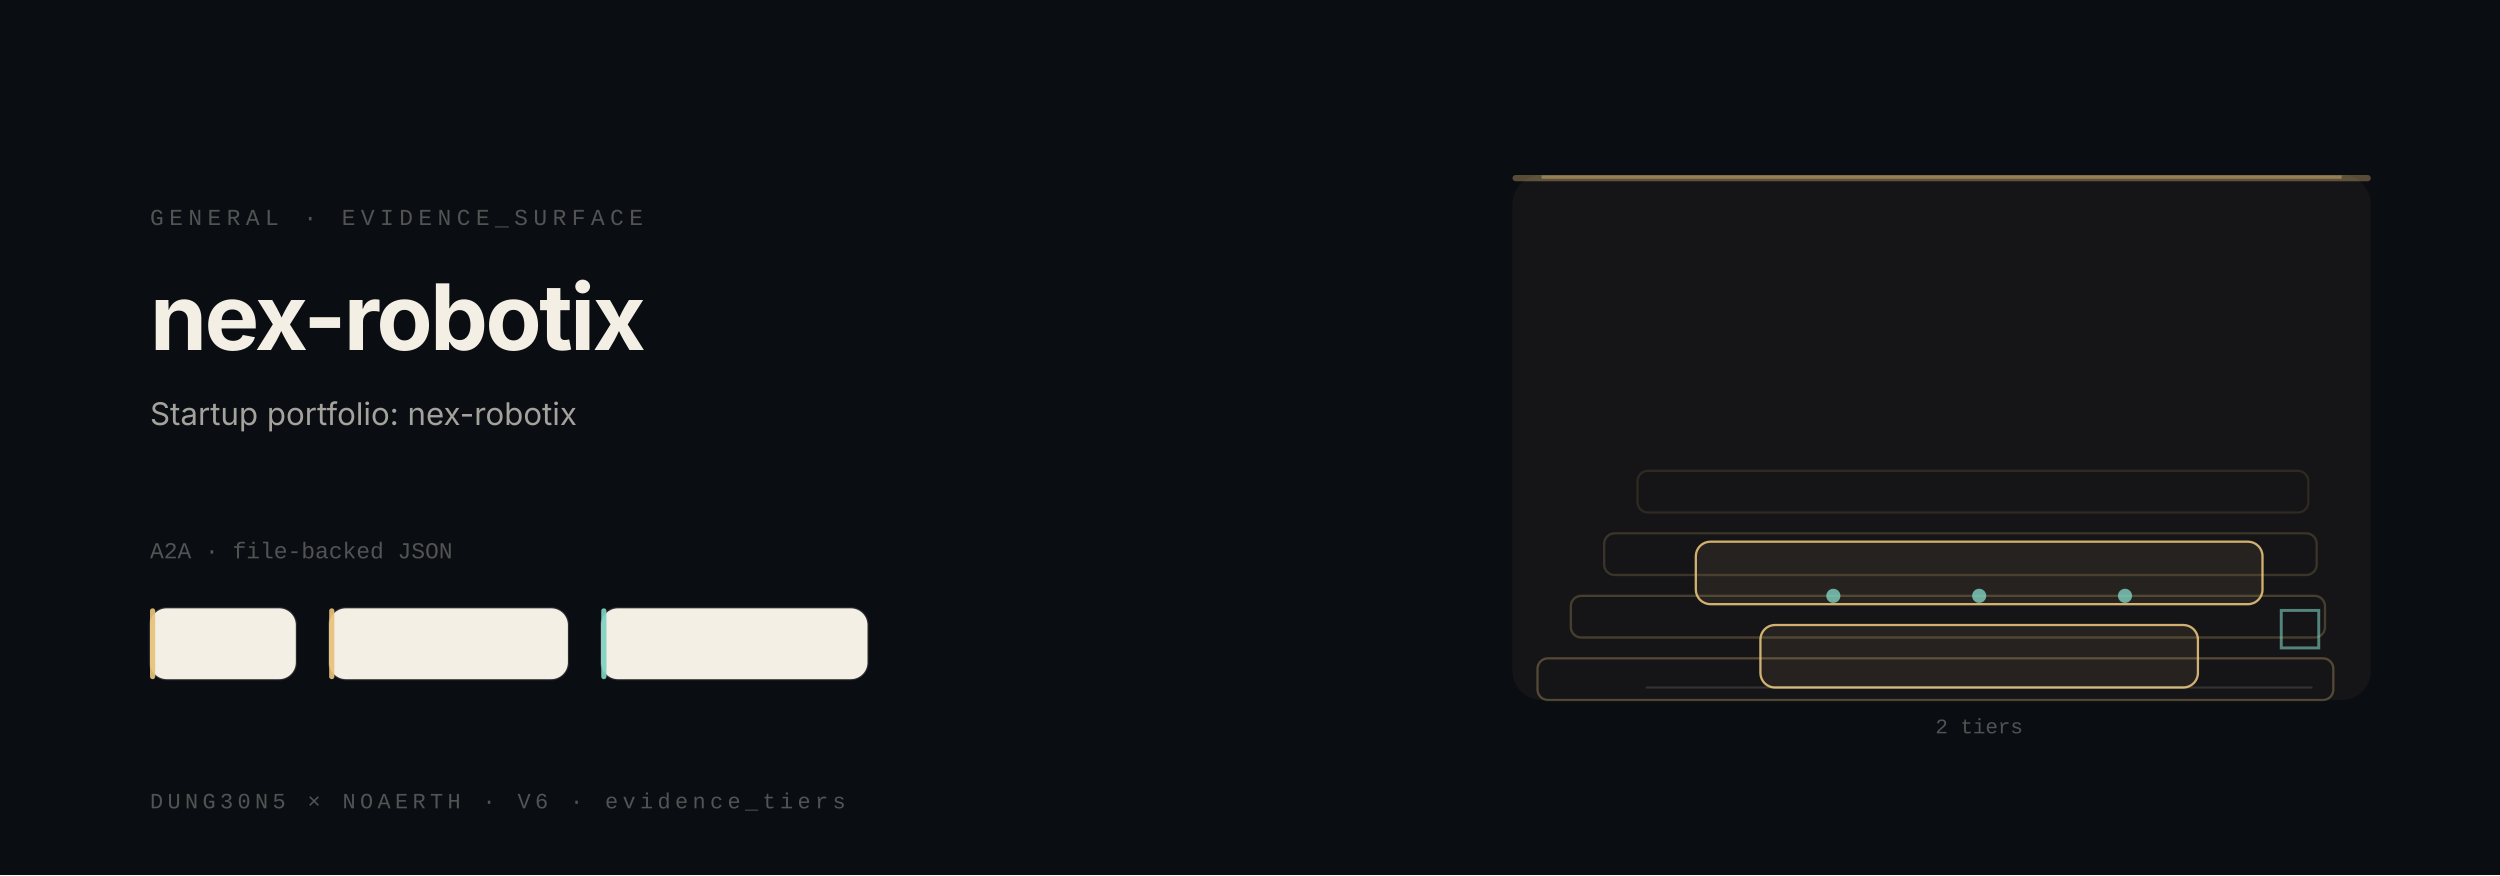
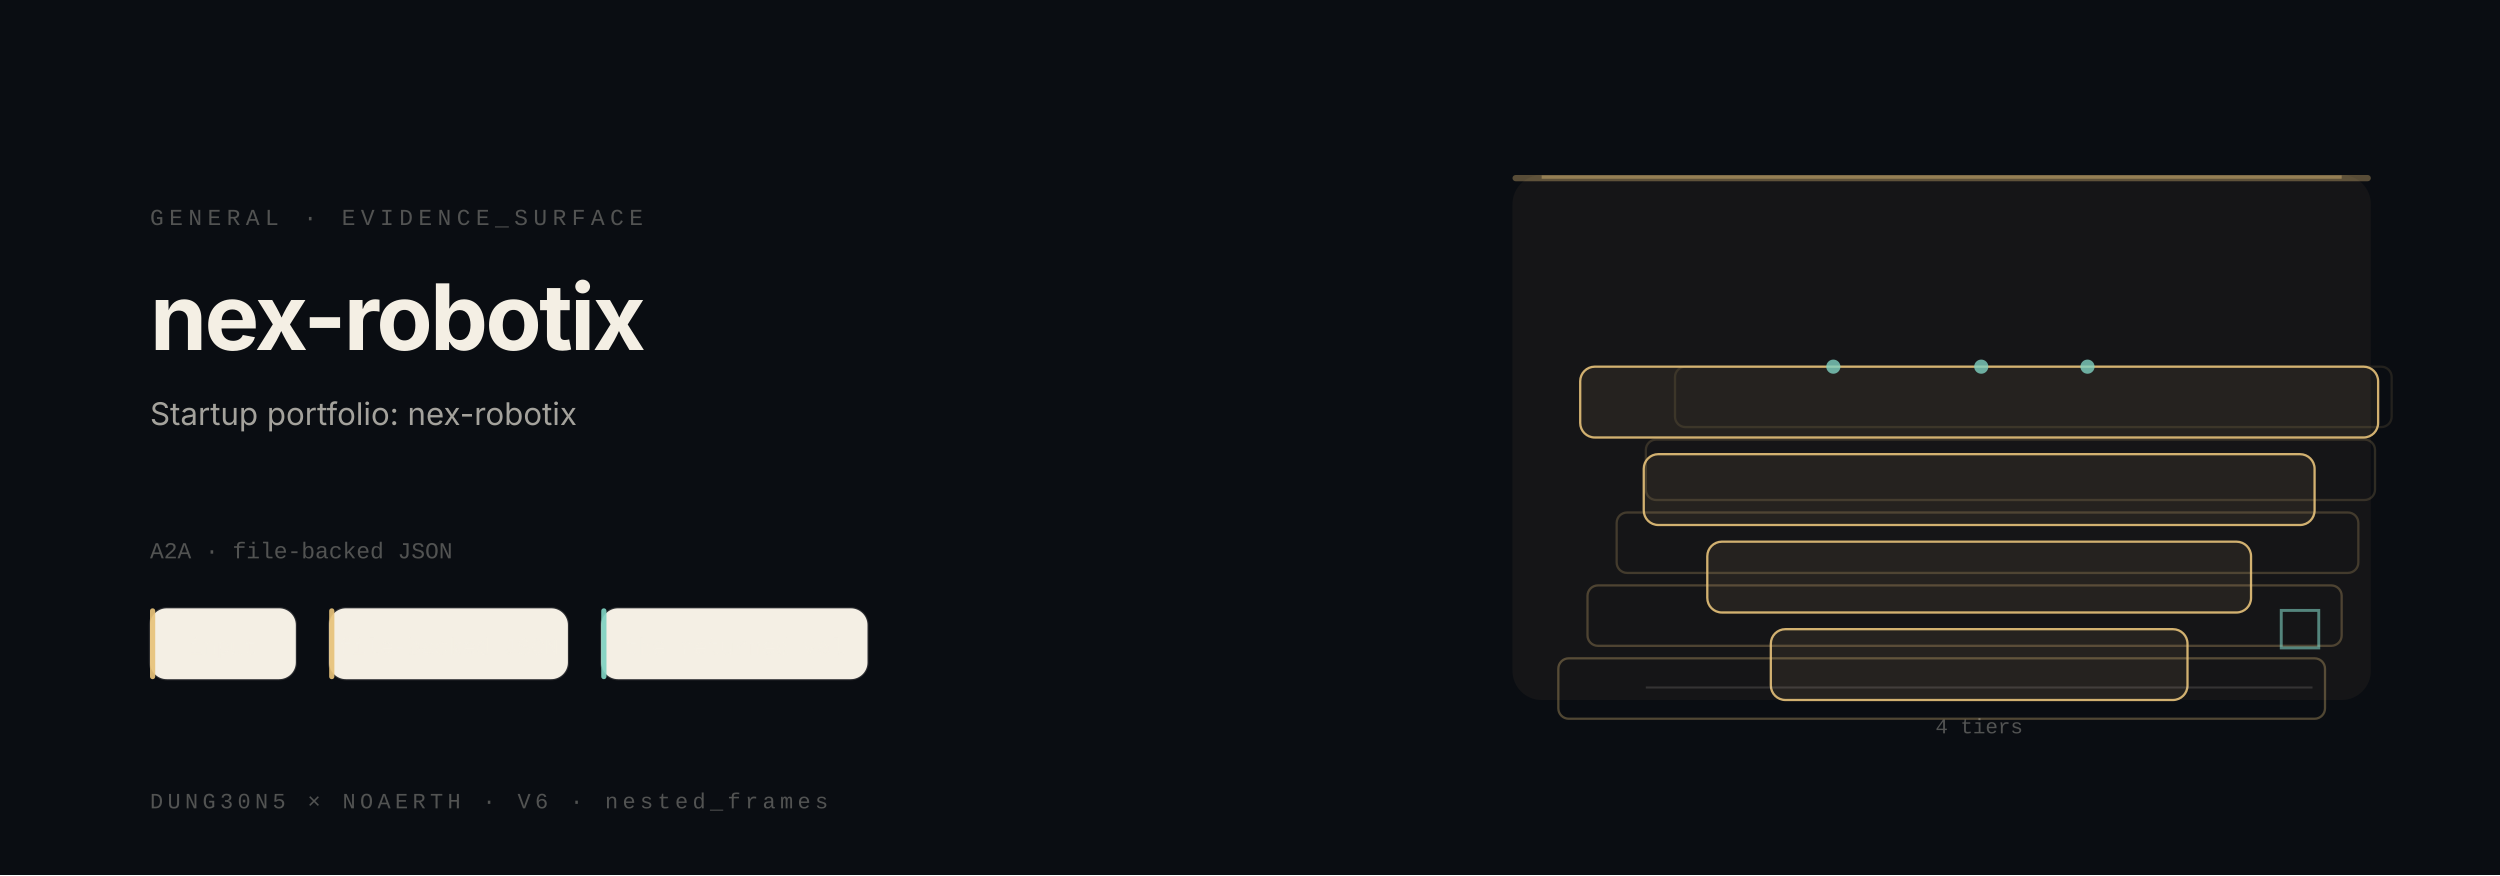
<svg xmlns="http://www.w3.org/2000/svg" viewBox="0 0 1200 420" width="1200" height="420" role="img" aria-label="nex-robotix: input → file-backed JSON → the returned value">
  <rect width="1200" height="420" fill="#0a0d12" />
  <text x="72" y="108" font-family="ui-monospace, SFMono-Regular, Menlo, Monaco, Consolas, 'Liberation Mono', monospace" font-size="11" letter-spacing="2.6" fill="#f4efe44f">GENERAL · EVIDENCE_SURFACE</text>
  <text x="72" y="168" font-family="-apple-system, BlinkMacSystemFont, 'Segoe UI', Inter, Helvetica, Arial, sans-serif" font-size="44" font-weight="660" letter-spacing="-1.2" fill="#f4efe4">nex-robotix</text>
  <text x="72" y="204" font-family="-apple-system, BlinkMacSystemFont, 'Segoe UI', Inter, Helvetica, Arial, sans-serif" font-size="15" fill="#f4efe4a8">Startup portfolio: nex-robotix</text>
  <text x="72" y="268" font-family="ui-monospace, SFMono-Regular, Menlo, Monaco, Consolas, 'Liberation Mono', monospace" font-size="11" fill="#f4efe44f">A2A · file-backed JSON</text>
  <rect x="72.0" y="292.0" width="70.0" height="34.0" rx="8" fill="#f4efe4" stroke="#f4efe424" stroke-width="1.1" />
  <rect x="72.0" y="292.0" width="2.5" height="34.0" rx="1.2" fill="#e7c27a" opacity="0.92" />
  <text x="107.0" y="314" font-family="ui-monospace, SFMono-Regular, Menlo, Monaco, Consolas, 'Liberation Mono', monospace" font-size="11" fill="#f4efe4" fill-opacity="0.82" text-anchor="middle">input</text>
  <rect x="158.0" y="292.0" width="114.6" height="34.0" rx="8" fill="#f4efe4" stroke="#f4efe424" stroke-width="1.1" />
  <rect x="158.0" y="292.0" width="2.5" height="34.0" rx="1.2" fill="#e7c27a" opacity="0.92" />
  <text x="215.3" y="314" font-family="ui-monospace, SFMono-Regular, Menlo, Monaco, Consolas, 'Liberation Mono', monospace" font-size="11" fill="#f4efe4" fill-opacity="0.82" text-anchor="middle">file-backed JSON</text>
  <rect x="288.6" y="292.0" width="127.8" height="34.0" rx="8" fill="#f4efe4" stroke="#f4efe424" stroke-width="1.1" />
  <rect x="288.6" y="292.0" width="2.5" height="34.0" rx="1.2" fill="#7fd1c1" opacity="0.92" />
  <text x="352.5" y="314" font-family="ui-monospace, SFMono-Regular, Menlo, Monaco, Consolas, 'Liberation Mono', monospace" font-size="11" fill="#f4efe4" fill-opacity="0.82" text-anchor="middle">the returned val</text>
  <rect x="726.0" y="84.0" width="412.0" height="252.0" rx="14" fill="#e7c27a" fill-opacity="0.05" />
  <line x1="740.0" y1="85.0" x2="1124.0" y2="85.0" stroke="#e7c27a" stroke-width="1.6" opacity="0.4" />
-   <rect x="738.0" y="316.0" width="382.0" height="20" rx="5" fill="none" stroke="#e7c27a" stroke-width="1.1" opacity="0.30" />
-   <rect x="754.0" y="286.0" width="362.0" height="20" rx="5" fill="none" stroke="#e7c27a" stroke-width="1.1" opacity="0.24" />
-   <rect x="770.0" y="256.0" width="342.0" height="20" rx="5" fill="none" stroke="#e7c27a" stroke-width="1.1" opacity="0.18" />
-   <rect x="786.0" y="226.0" width="322.0" height="20" rx="5" fill="none" stroke="#e7c27a" stroke-width="1.1" opacity="0.12" />
+   <rect x="748.0" y="316.0" width="368.0" height="29" rx="5" fill="none" stroke="#e7c27a" stroke-width="1.1" opacity="0.32" />
+   <rect x="762.0" y="281.0" width="362.0" height="29" rx="5" fill="none" stroke="#e7c27a" stroke-width="1.1" opacity="0.27" />
+   <rect x="776.0" y="246.0" width="356.0" height="29" rx="5" fill="none" stroke="#e7c27a" stroke-width="1.1" opacity="0.22" />
+   <rect x="790.0" y="211.0" width="350.0" height="29" rx="5" fill="none" stroke="#e7c27a" stroke-width="1.1" opacity="0.17" />
+   <rect x="804.0" y="176.0" width="344.0" height="29" rx="5" fill="none" stroke="#e7c27a" stroke-width="1.1" opacity="0.12" />
  <rect x="726.0" y="84.0" width="412.0" height="3" rx="1.5" fill="#e7c27a" opacity="0.35" />
  <path d="M1095.0 293.0 h18 v18 h-18 z" fill="none" stroke="#7fd1c1" stroke-width="1.4" opacity="0.6" />
-   <rect x="845.0" y="300.0" width="210.0" height="30" rx="7" fill="#e7c27a" fill-opacity="0.09" stroke="#e7c27a" stroke-width="1.1" opacity="0.9" />
-   <rect x="814.0" y="260.0" width="272.0" height="30" rx="7" fill="#e7c27a" fill-opacity="0.09" stroke="#e7c27a" stroke-width="1.1" opacity="0.9" />
-   <circle cx="880" cy="286" r="3.4" fill="#7fd1c1" opacity="0.8" />
-   <circle cx="950" cy="286" r="3.4" fill="#7fd1c1" opacity="0.8" />
-   <circle cx="1020" cy="286" r="3.4" fill="#7fd1c1" opacity="0.8" />
+   <rect x="850.0" y="302.0" width="200.0" height="34" rx="7" fill="#e7c27a" fill-opacity="0.09" stroke="#e7c27a" stroke-width="1.1" opacity="0.9" />
+   <rect x="819.5" y="260.0" width="261.0" height="34" rx="7" fill="#e7c27a" fill-opacity="0.09" stroke="#e7c27a" stroke-width="1.1" opacity="0.9" />
+   <rect x="789.0" y="218.0" width="322.0" height="34" rx="7" fill="#e7c27a" fill-opacity="0.09" stroke="#e7c27a" stroke-width="1.1" opacity="0.9" />
+   <rect x="758.5" y="176.0" width="383.0" height="34" rx="7" fill="#e7c27a" fill-opacity="0.09" stroke="#e7c27a" stroke-width="1.1" opacity="0.9" />
+   <circle cx="880" cy="176" r="3.4" fill="#7fd1c1" opacity="0.8" />
+   <circle cx="951" cy="176" r="3.4" fill="#7fd1c1" opacity="0.8" />
+   <circle cx="1002" cy="176" r="3.4" fill="#7fd1c1" opacity="0.8" />
  <line x1="790" y1="330" x2="1110" y2="330" stroke="#f4efe424" stroke-width="1" />
-   <text x="950" y="352" font-family="ui-monospace, SFMono-Regular, Menlo, Monaco, Consolas, 'Liberation Mono', monospace" font-size="10" fill="#f4efe44f" text-anchor="middle">2 tiers</text>
-   <text x="72" y="388" font-family="ui-monospace, SFMono-Regular, Menlo, Monaco, Consolas, 'Liberation Mono', monospace" font-size="10.5" letter-spacing="2.1" fill="#f4efe44f">DUNG30N5 × NOAERTH · V6 · evidence_tiers</text>
+   <text x="950" y="352" font-family="ui-monospace, SFMono-Regular, Menlo, Monaco, Consolas, 'Liberation Mono', monospace" font-size="10" fill="#f4efe44f" text-anchor="middle">4 tiers</text>
+   <text x="72" y="388" font-family="ui-monospace, SFMono-Regular, Menlo, Monaco, Consolas, 'Liberation Mono', monospace" font-size="10.5" letter-spacing="2.1" fill="#f4efe44f">DUNG30N5 × NOAERTH · V6 · nested_frames</text>
</svg>
